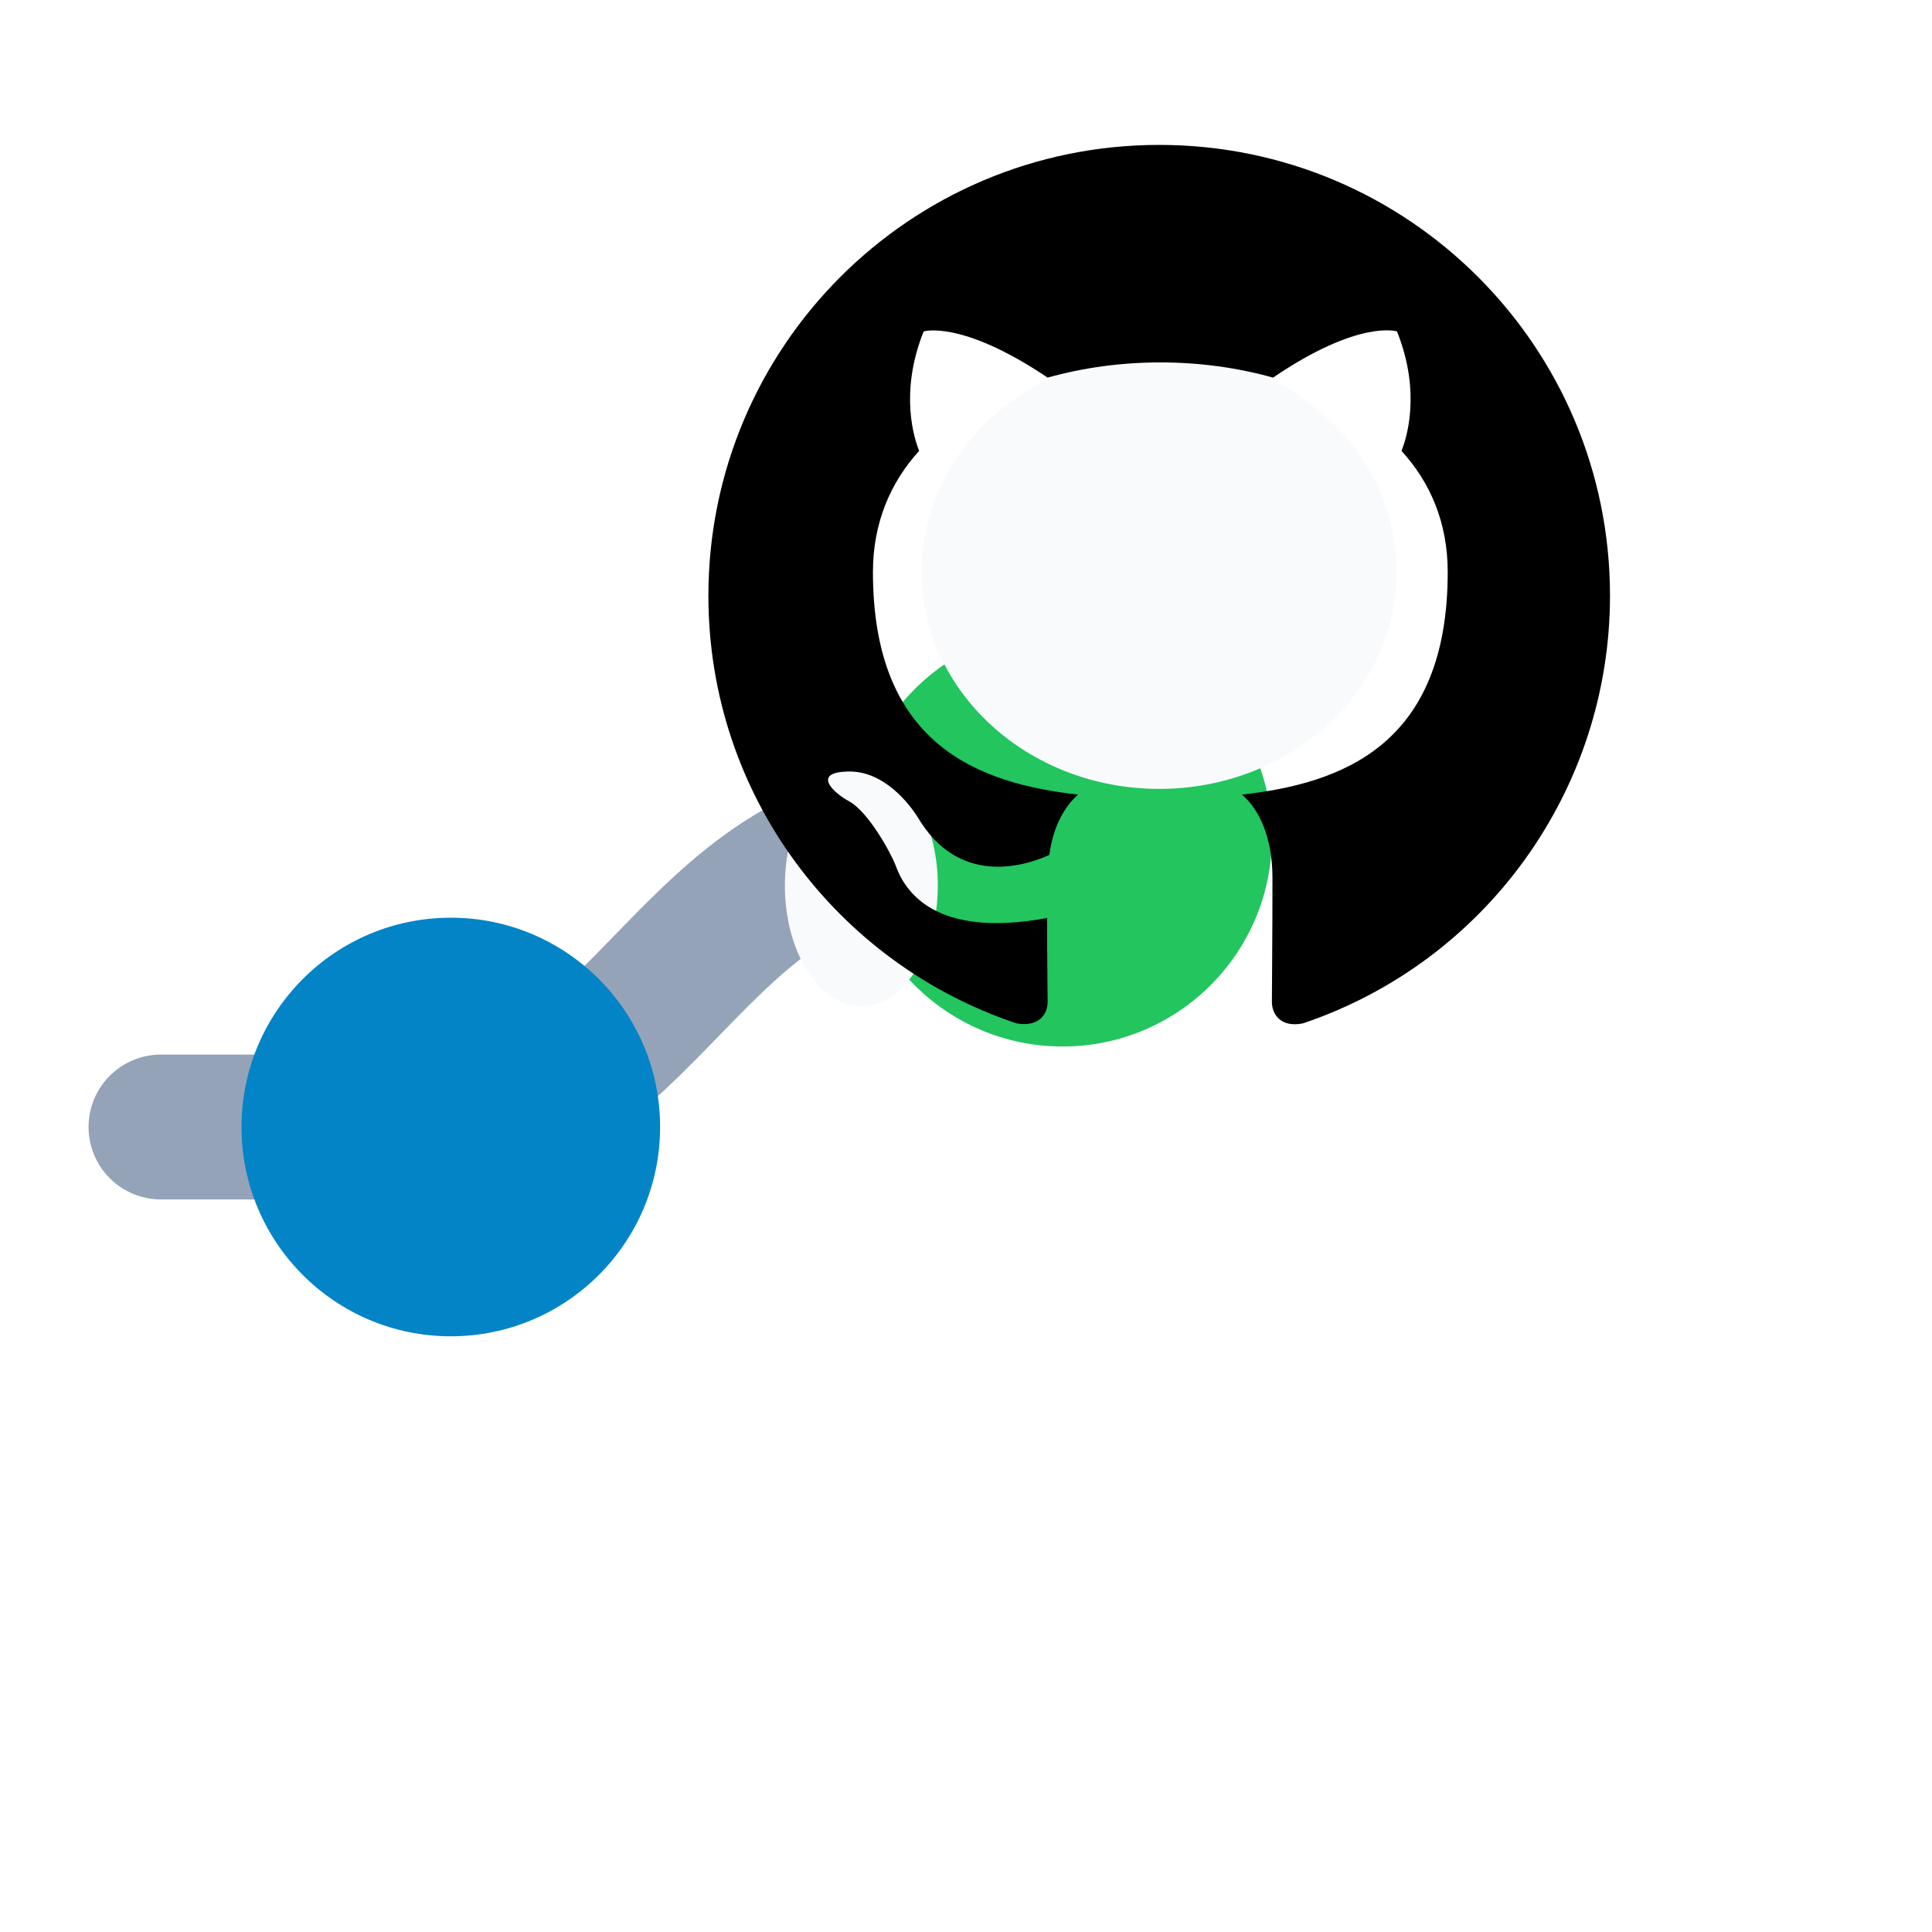
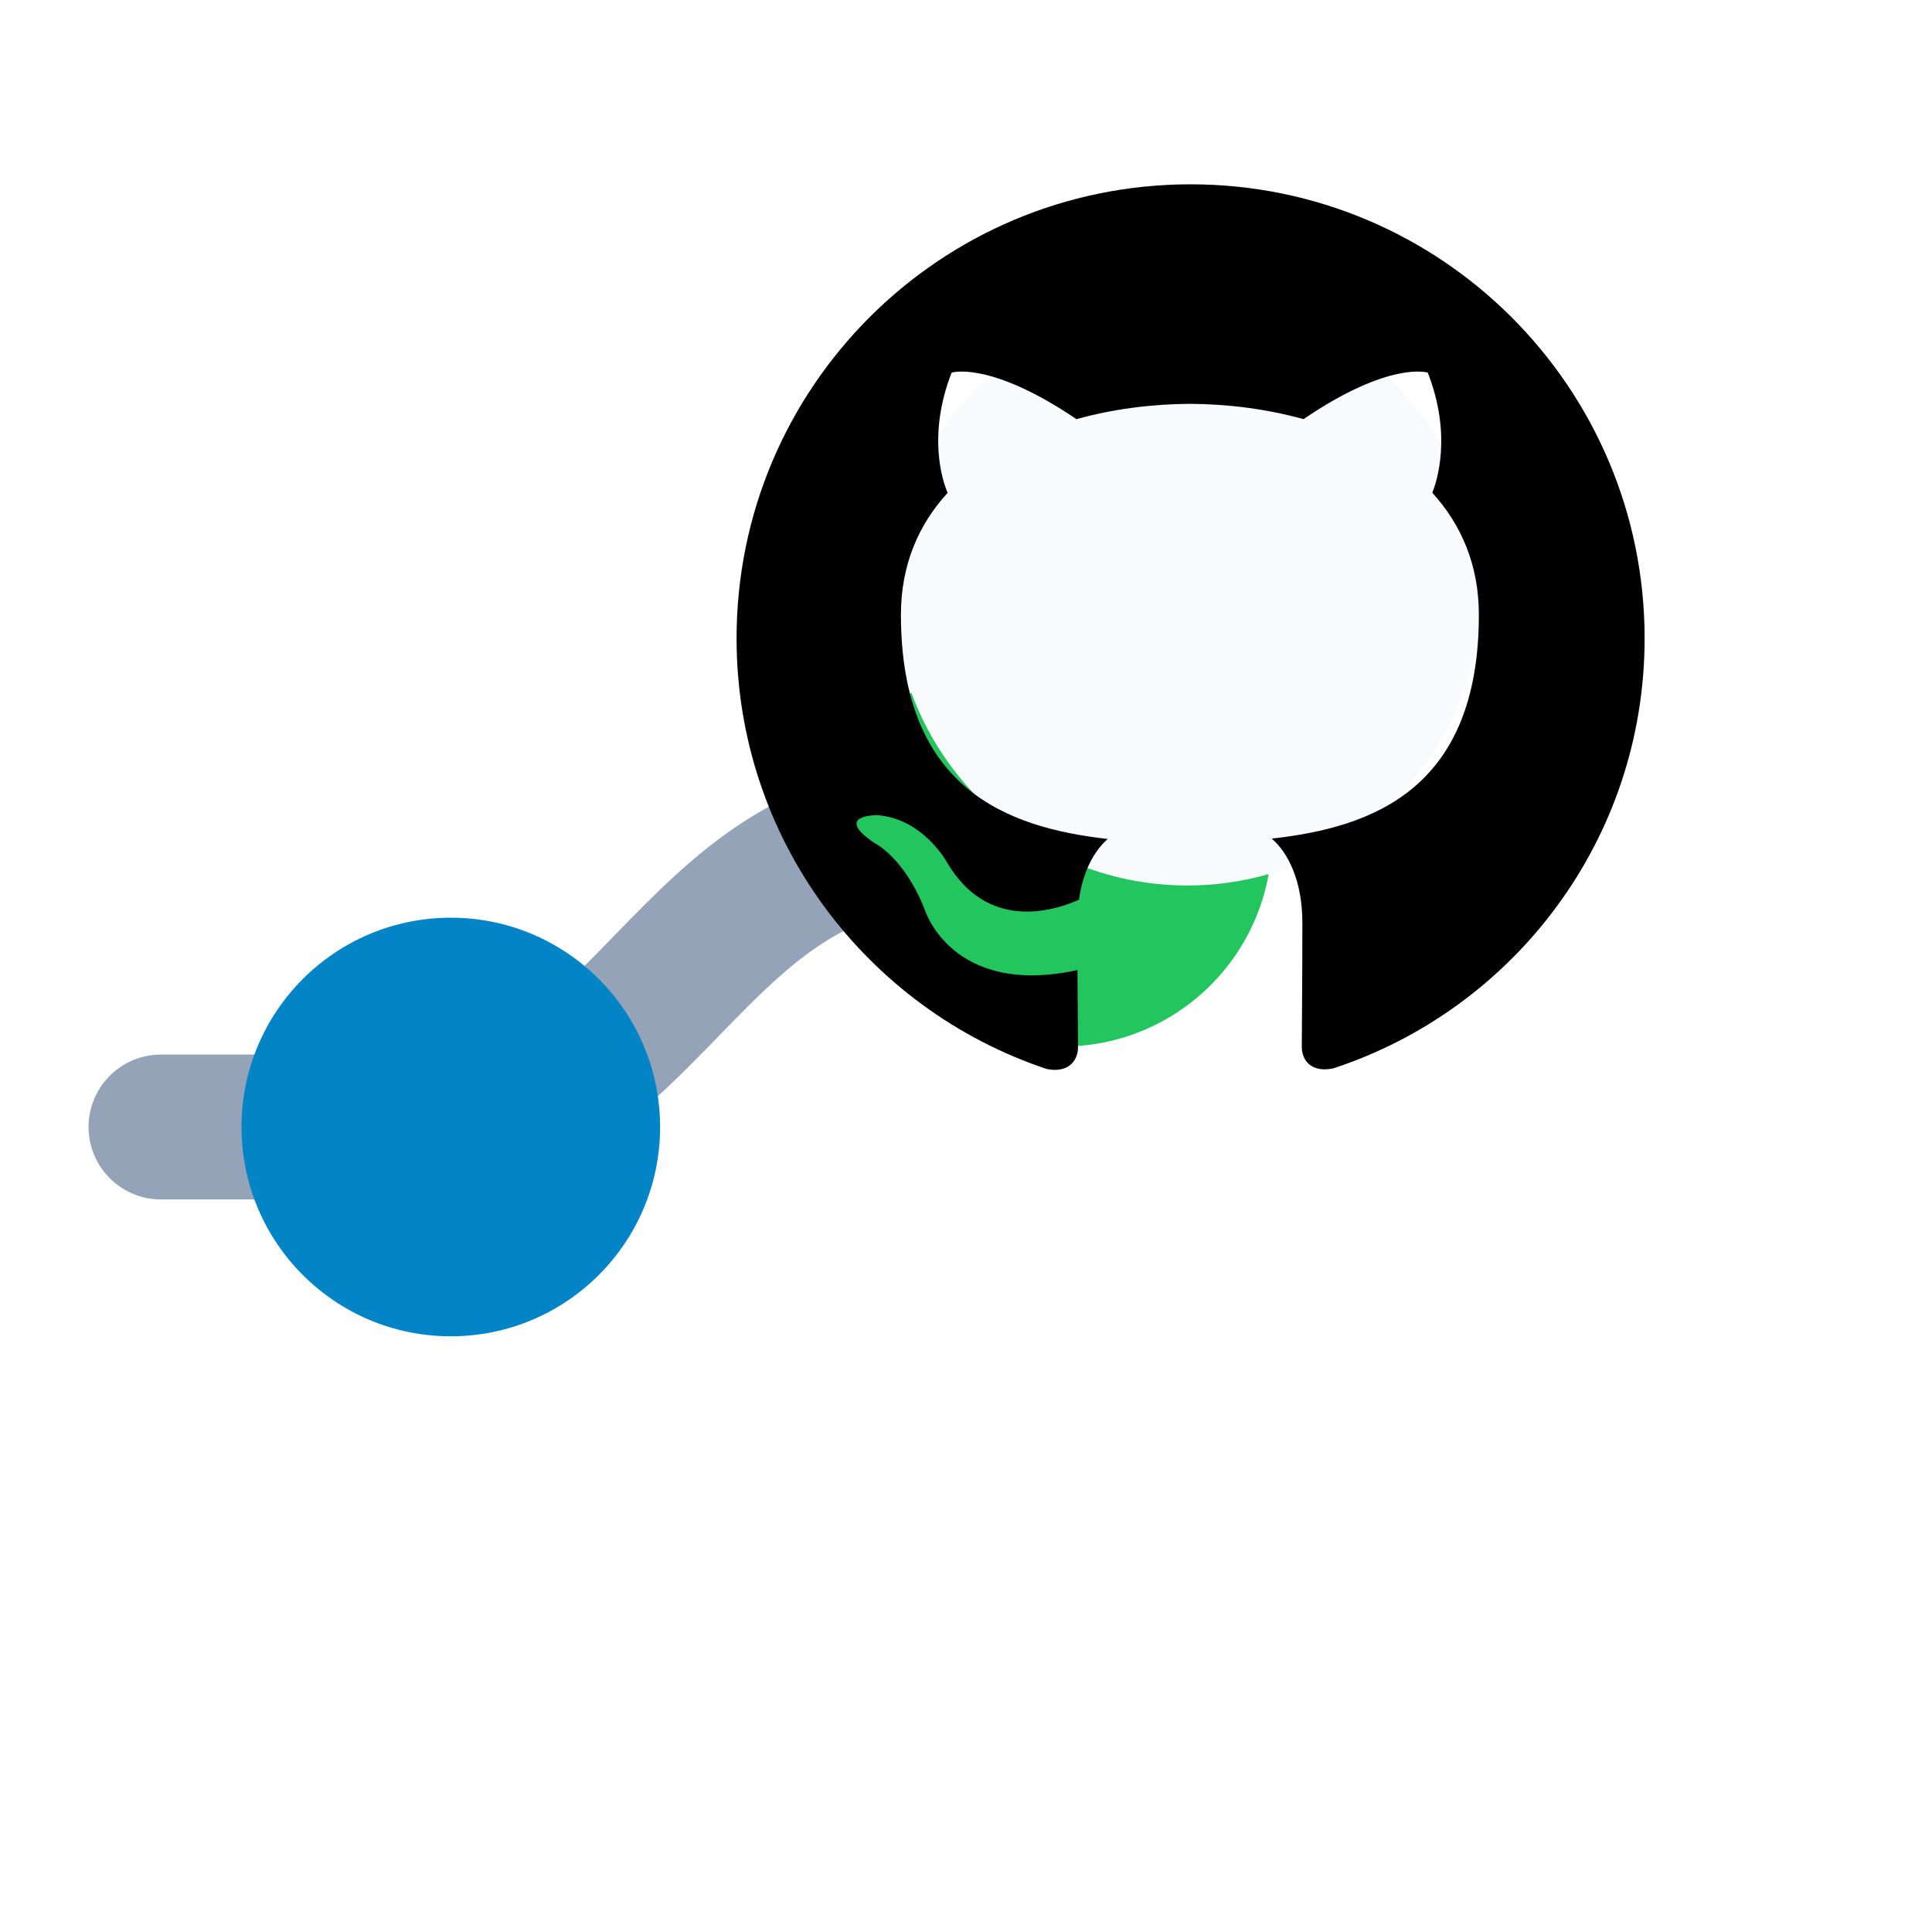
<svg xmlns="http://www.w3.org/2000/svg" viewBox="0 0 24 24" width="24" height="24">
  <g transform="translate(1.2 6.2)">
    <g transform="translate(-1.8 -2.6)">
      <path d="M2.6 10.4h3.2c2.8 0 3.4-3.6 6.4-3.6h2" fill="none" stroke="#94a3b8" stroke-width="1.8" stroke-linecap="round" />
      <circle cx="6.2" cy="10.4" r="2.6" fill="#0284c7" />
      <circle cx="13.8" cy="6.8" r="2.6" fill="#22c55e" />
    </g>
  </g>
  <g transform="translate(8.8 1.8)">
-     <ellipse cx="5.6" cy="5.3" rx="2.95" ry="2.7" fill="#f8fafc" />
-     <ellipse cx="1.9" cy="9.2" rx="0.95" ry="1.5" fill="#f8fafc" />
-     <path d="M8 0C3.58 0 0 3.58 0 8c0 3.54 2.29 6.53 5.47 7.59.4.07.55-.17.55-.38 0-.19-.01-.82-.01-1.49-2.01.37-2.53-.49-2.69-.94-.09-.23-.48-.94-.82-1.13-.28-.15-.68-.52-.01-.53.63-.01 1.08.58 1.23.82.72 1.21 1.87.87 2.33.66.07-.52.28-.87.51-1.07-1.78-.2-3.64-.89-3.64-3.95 0-.87.31-1.59.82-2.15-.08-.2-.36-1.02.08-2.12 0 0 .67-.21 2.2.82.64-.18 1.32-.27 2-.27s1.36.09 2 .27c1.53-1.04 2.2-.82 2.2-.82.44 1.1.16 1.92.08 2.12.51.56.82 1.27.82 2.15 0 3.07-1.87 3.75-3.65 3.95.29.25.54.73.54 1.48 0 1.07-.01 1.93-.01 2.2 0 .21.15.46.55.38A8.01 8.01 0 0 0 16 8c0-4.42-3.58-8-8-8" transform="scale(0.7)" fill="#000" />
+     <circle cx="5.95" cy="5.55" r="3.65" fill="#f8fafc" />
+     <g transform="translate(0.35 0.35) scale(0.47)">
+       <path d="M12 .297c-6.63 0-12 5.373-12 12 0 5.303 3.438 9.8 8.205 11.385.6.113.82-.258.82-.577 0-.285-.01-1.04-.015-2.04-3.338.724-4.042-1.61-4.042-1.61C4.422 18.07 3.633 17.7 3.633 17.7c-1.087-.744.084-.729.084-.729 1.205.084 1.838 1.236 1.838 1.236 1.07 1.835 2.809 1.305 3.495.998.108-.776.417-1.305.76-1.605-2.665-.3-5.466-1.332-5.466-5.93 0-1.31.465-2.38 1.235-3.22-.135-.303-.54-1.523.105-3.176 0 0 1.005-.322 3.3 1.23.96-.267 1.98-.399 3-.405 1.02.006 2.04.138 3 .405 2.28-1.552 3.285-1.23 3.285-1.23.645 1.653.24 2.873.12 3.176.765.84 1.23 1.91 1.23 3.22 0 4.61-2.805 5.625-5.475 5.92.42.36.81 1.096.81 2.22 0 1.606-.015 2.896-.015 3.286 0 .315.21.69.825.57C20.565 22.092 24 17.592 24 12.297c0-6.627-5.373-12-12-12" fill="#000" />
+     </g>
  </g>
</svg>
